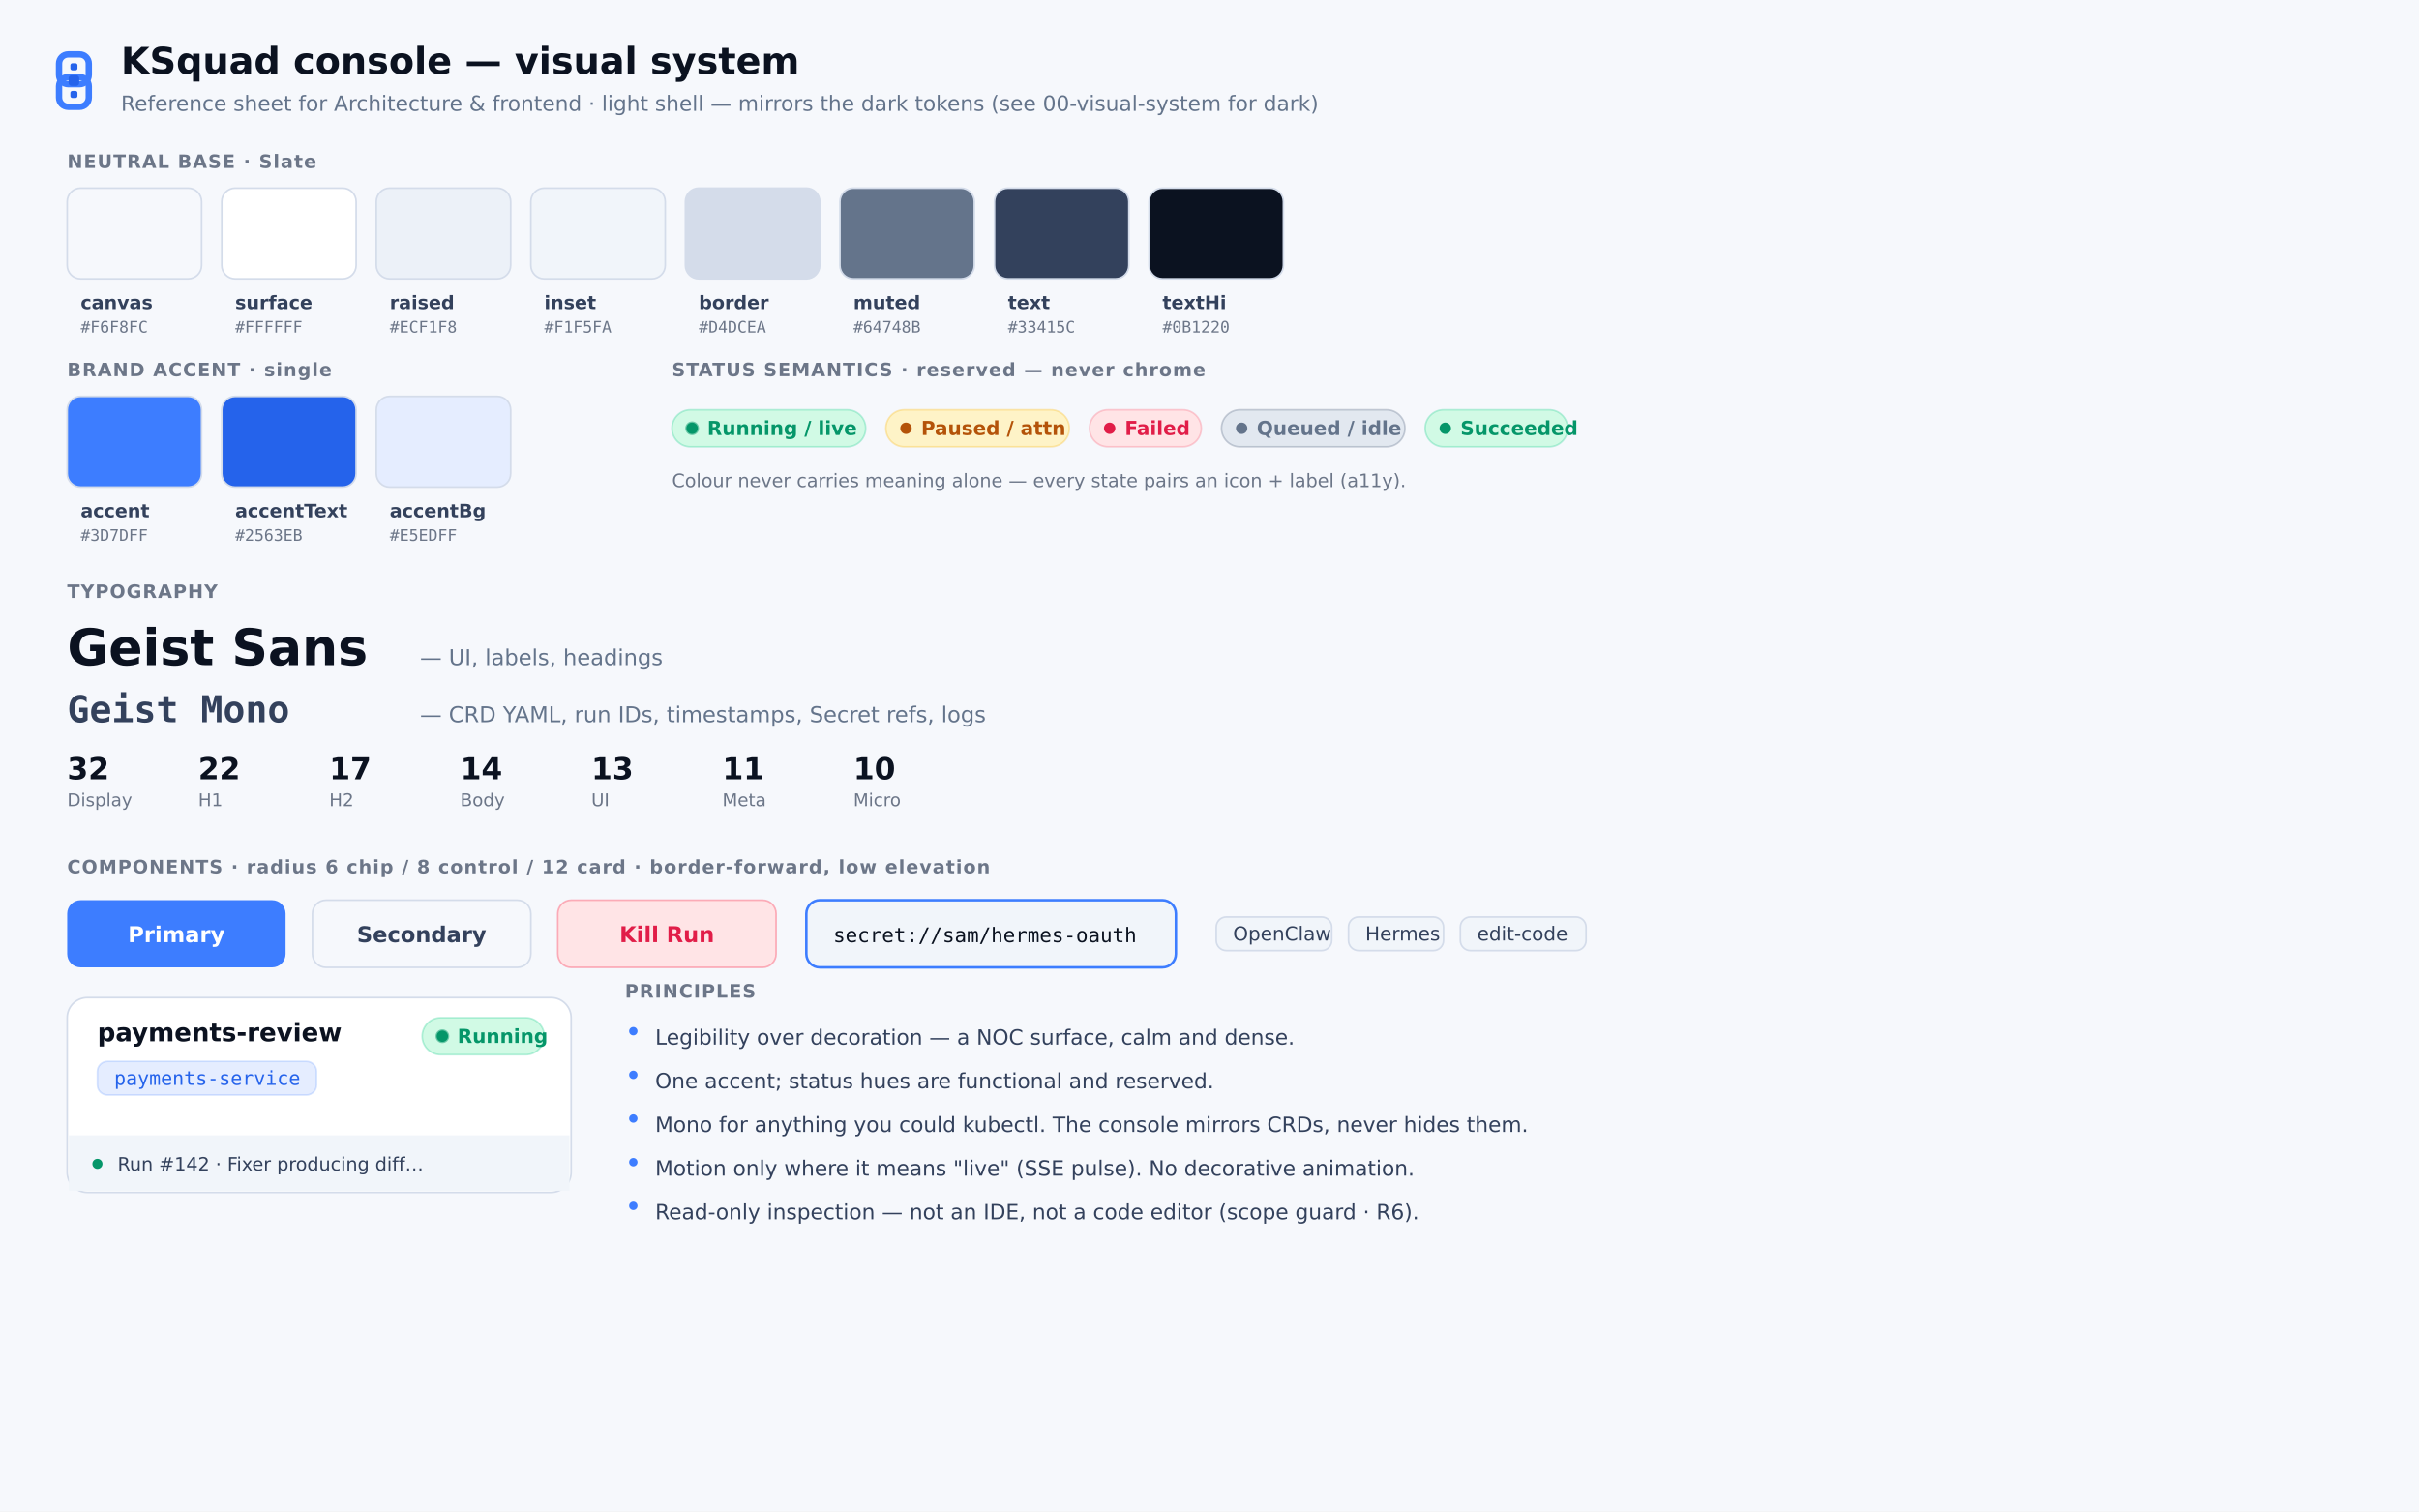
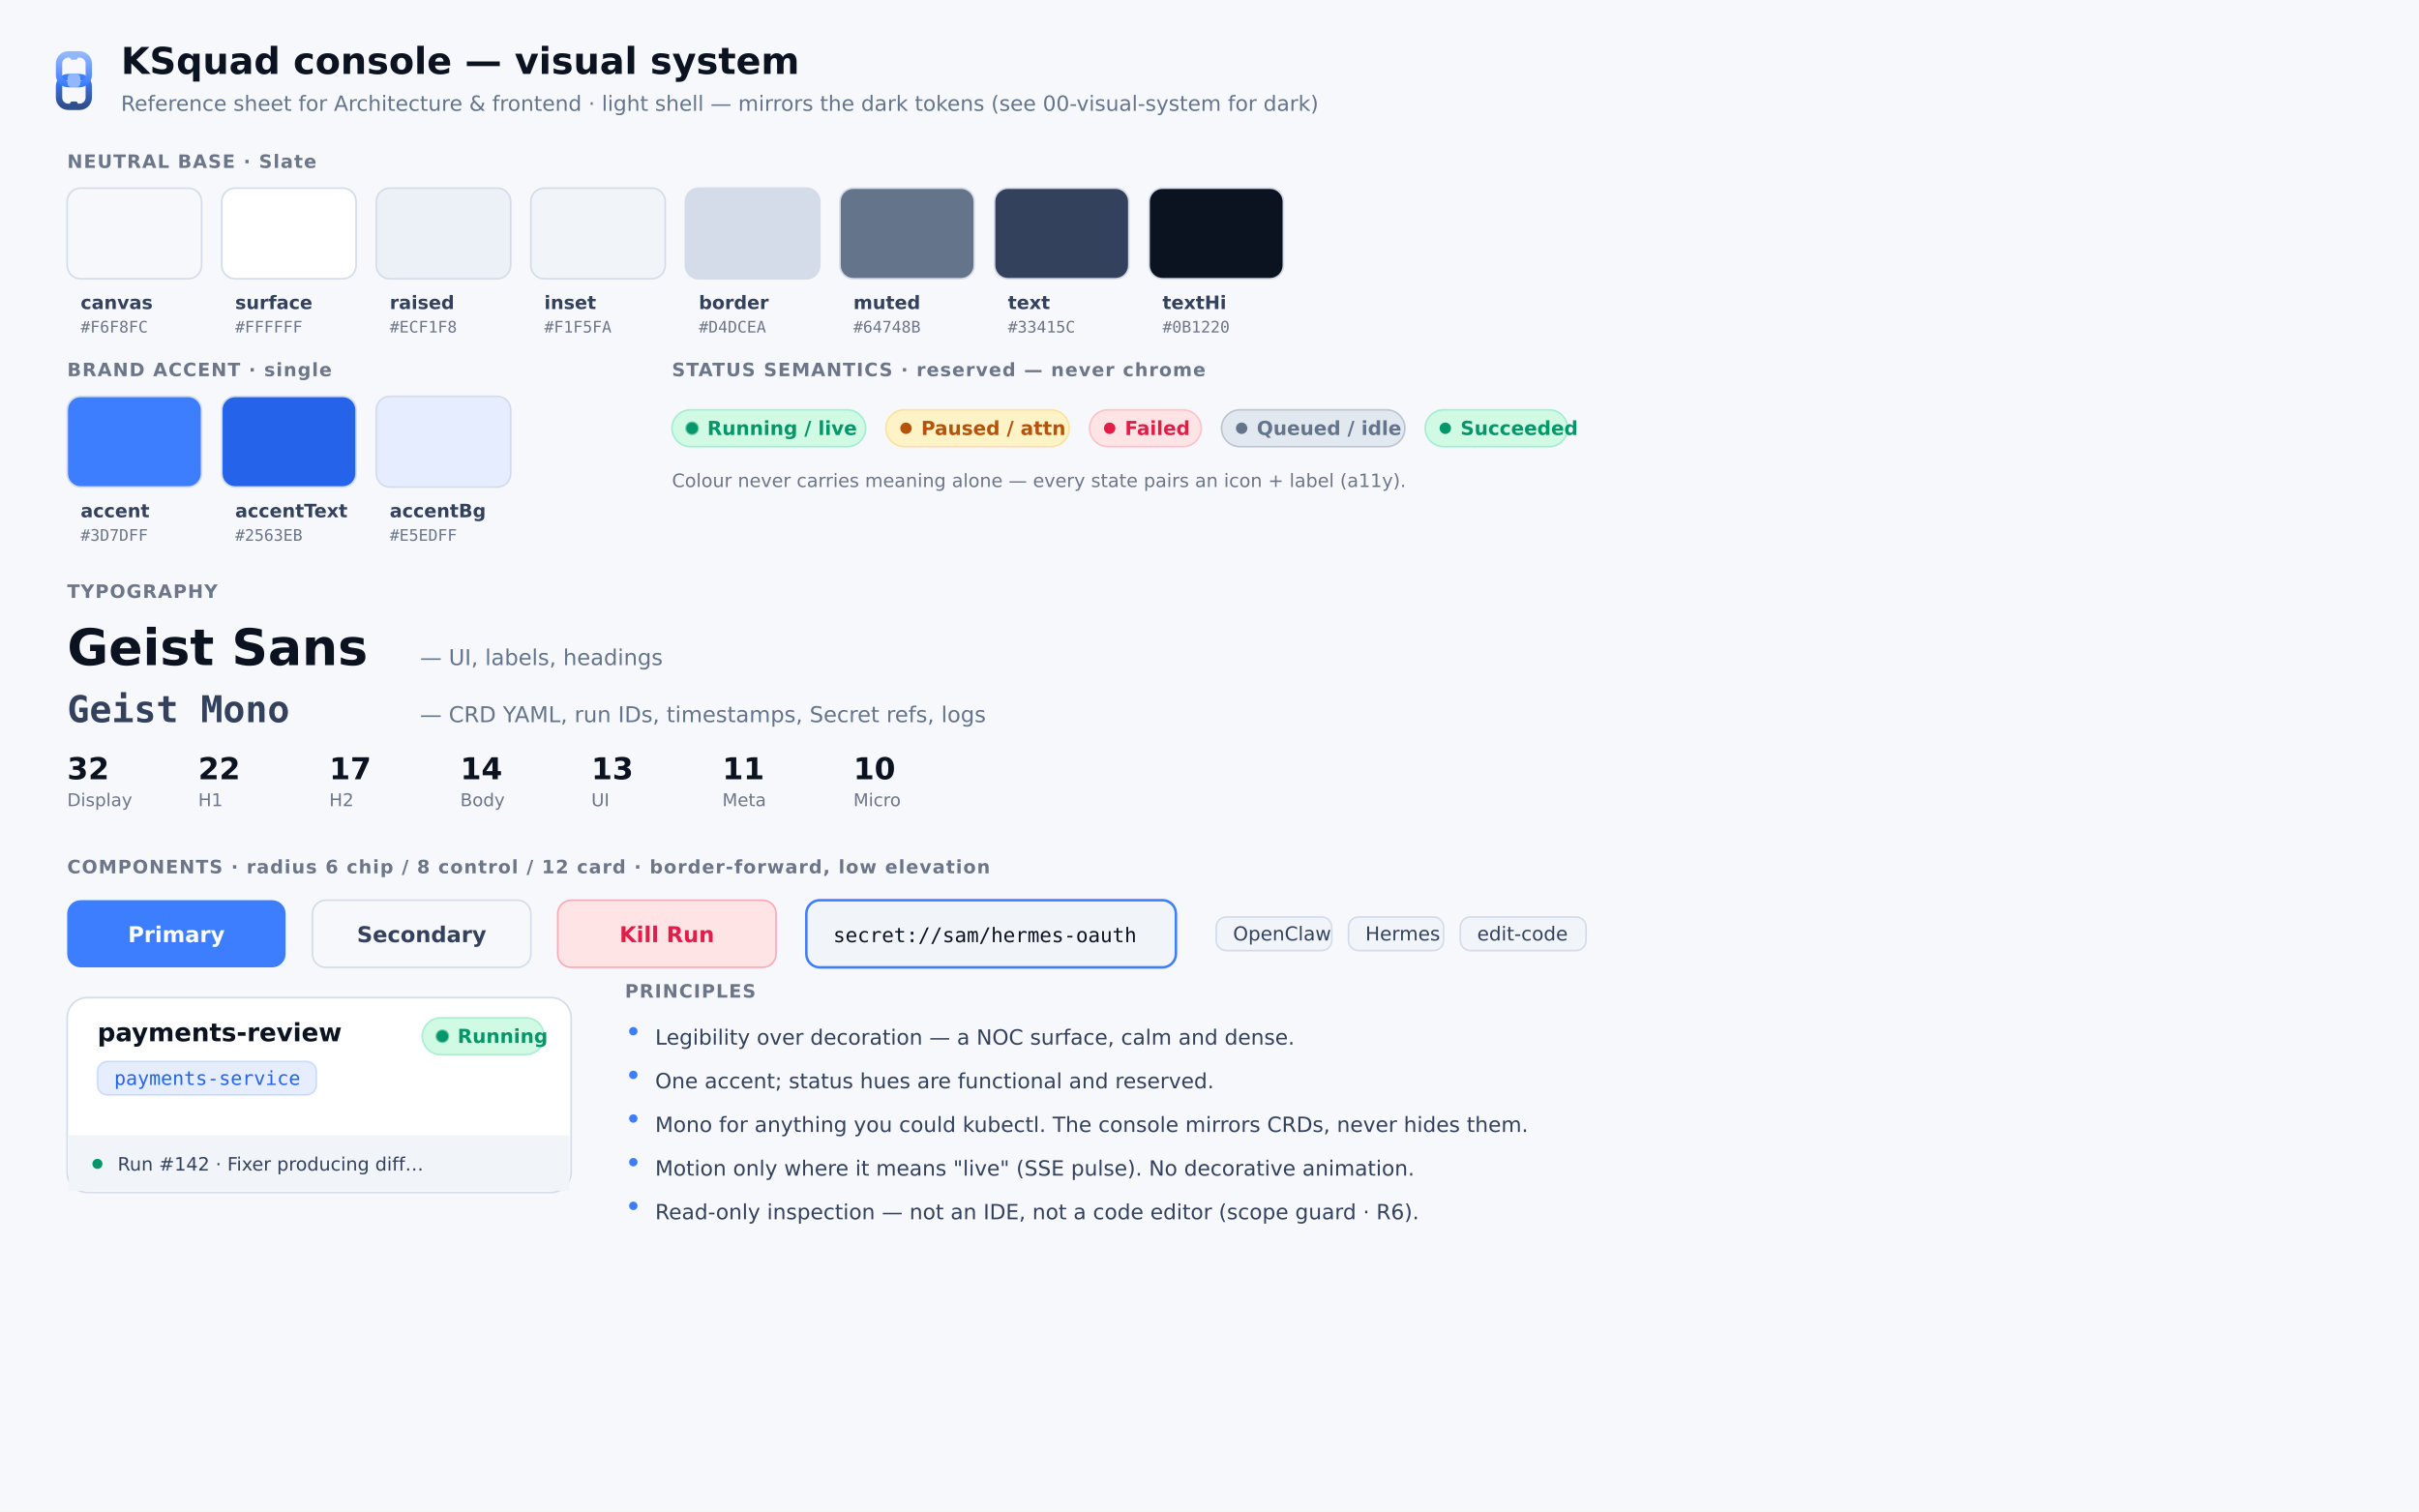
<svg xmlns="http://www.w3.org/2000/svg" width="1440" height="900" viewBox="0 0 1440 900" font-family="DejaVu Sans">
+   <defs>
+     <linearGradient id="ringTop" x1="0" y1="0" x2="0" y2="1">
+       <stop offset="0" stop-color="#93B7FF" />
+       <stop offset="1" stop-color="#3D7DFF" />
+     </linearGradient>
+     <linearGradient id="ringBot" x1="0" y1="0" x2="0" y2="1">
+       <stop offset="0" stop-color="#3D7DFF" />
+       <stop offset="1" stop-color="#2E4E8C" />
+     </linearGradient>
+   </defs>
  <rect x="0" y="0" width="1440" height="900" rx="0" ry="0" fill="#F6F8FC" stroke="none" stroke-width="1" />
  <g transform="translate(44,48) scale(0.42169) translate(-50,-50)">
-     <rect x="29" y="45" width="42" height="42" rx="13" fill="none" stroke="#3D7DFF" stroke-width="9" />
-     <rect x="29" y="13" width="42" height="42" rx="13" fill="none" stroke="#3D7DFF" stroke-width="9" />
-     <rect x="45" y="25.5" width="10" height="10" rx="2.8" fill="#2563EB" />
-     <rect x="45" y="64.5" width="10" height="10" rx="2.8" fill="#2563EB" />
-     <rect x="42.5" y="42.5" width="15" height="15" rx="4.2" fill="#2563EB" />
+     <rect x="29" y="45" width="42" height="42" rx="13" fill="none" stroke="url(#ringBot)" stroke-width="9" />
+     <rect x="29" y="13" width="42" height="42" rx="13" fill="none" stroke="url(#ringTop)" stroke-width="9" />
+     <rect x="41" y="41" width="18" height="18" rx="5" fill="#93B7FF" />
+     <rect x="44.5" y="9.5" width="11" height="11" rx="3" fill="#93B7FF" />
+     <rect x="44.5" y="79.5" width="11" height="11" rx="3" fill="#2E4E8C" />
  </g>
  <text x="72" y="44" font-family="DejaVu Sans" font-size="22" fill="#0B1220" font-weight="700" text-anchor="start">KSquad console — visual system</text>
  <text x="72" y="66" font-family="DejaVu Sans" font-size="12.5" fill="#64748B" font-weight="400" text-anchor="start">Reference sheet for Architecture &amp; frontend · light shell — mirrors the dark tokens (see 00-visual-system for dark)</text>
  <text x="40" y="100" font-family="DejaVu Sans" font-size="11" fill="#6C7688" font-weight="600" text-anchor="start" letter-spacing="0.6">NEUTRAL BASE  ·  Slate</text>
  <rect x="40" y="112" width="80" height="54" rx="8" ry="8" fill="#F6F8FC" stroke="#D4DCEA" stroke-width="1" />
  <text x="48" y="184" font-family="DejaVu Sans" font-size="11" fill="#33415C" font-weight="600" text-anchor="start">canvas</text>
  <text x="48" y="198" font-family="DejaVu Sans Mono" font-size="9.5" fill="#6C7688" font-weight="400" text-anchor="start">#F6F8FC</text>
  <rect x="132" y="112" width="80" height="54" rx="8" ry="8" fill="#FFFFFF" stroke="#D4DCEA" stroke-width="1" />
  <text x="140" y="184" font-family="DejaVu Sans" font-size="11" fill="#33415C" font-weight="600" text-anchor="start">surface</text>
  <text x="140" y="198" font-family="DejaVu Sans Mono" font-size="9.5" fill="#6C7688" font-weight="400" text-anchor="start">#FFFFFF</text>
  <rect x="224" y="112" width="80" height="54" rx="8" ry="8" fill="#ECF1F8" stroke="#D4DCEA" stroke-width="1" />
  <text x="232" y="184" font-family="DejaVu Sans" font-size="11" fill="#33415C" font-weight="600" text-anchor="start">raised</text>
  <text x="232" y="198" font-family="DejaVu Sans Mono" font-size="9.5" fill="#6C7688" font-weight="400" text-anchor="start">#ECF1F8</text>
  <rect x="316" y="112" width="80" height="54" rx="8" ry="8" fill="#F1F5FA" stroke="#D4DCEA" stroke-width="1" />
  <text x="324" y="184" font-family="DejaVu Sans" font-size="11" fill="#33415C" font-weight="600" text-anchor="start">inset</text>
  <text x="324" y="198" font-family="DejaVu Sans Mono" font-size="9.5" fill="#6C7688" font-weight="400" text-anchor="start">#F1F5FA</text>
  <rect x="408" y="112" width="80" height="54" rx="8" ry="8" fill="#D4DCEA" stroke="#D4DCEA" stroke-width="1" />
  <text x="416" y="184" font-family="DejaVu Sans" font-size="11" fill="#33415C" font-weight="600" text-anchor="start">border</text>
  <text x="416" y="198" font-family="DejaVu Sans Mono" font-size="9.5" fill="#6C7688" font-weight="400" text-anchor="start">#D4DCEA</text>
  <rect x="500" y="112" width="80" height="54" rx="8" ry="8" fill="#64748B" stroke="#D4DCEA" stroke-width="1" />
  <text x="508" y="184" font-family="DejaVu Sans" font-size="11" fill="#33415C" font-weight="600" text-anchor="start">muted</text>
  <text x="508" y="198" font-family="DejaVu Sans Mono" font-size="9.5" fill="#6C7688" font-weight="400" text-anchor="start">#64748B</text>
  <rect x="592" y="112" width="80" height="54" rx="8" ry="8" fill="#33415C" stroke="#D4DCEA" stroke-width="1" />
  <text x="600" y="184" font-family="DejaVu Sans" font-size="11" fill="#33415C" font-weight="600" text-anchor="start">text</text>
  <text x="600" y="198" font-family="DejaVu Sans Mono" font-size="9.5" fill="#6C7688" font-weight="400" text-anchor="start">#33415C</text>
  <rect x="684" y="112" width="80" height="54" rx="8" ry="8" fill="#0B1220" stroke="#D4DCEA" stroke-width="1" />
  <text x="692" y="184" font-family="DejaVu Sans" font-size="11" fill="#33415C" font-weight="600" text-anchor="start">textHi</text>
  <text x="692" y="198" font-family="DejaVu Sans Mono" font-size="9.5" fill="#6C7688" font-weight="400" text-anchor="start">#0B1220</text>
  <text x="40" y="224" font-family="DejaVu Sans" font-size="11" fill="#6C7688" font-weight="600" text-anchor="start" letter-spacing="0.6">BRAND ACCENT  ·  single</text>
  <rect x="40" y="236" width="80" height="54" rx="8" ry="8" fill="#3D7DFF" stroke="#D4DCEA" stroke-width="1" />
  <text x="48" y="308" font-family="DejaVu Sans" font-size="11" fill="#33415C" font-weight="600" text-anchor="start">accent</text>
  <text x="48" y="322" font-family="DejaVu Sans Mono" font-size="9.5" fill="#6C7688" font-weight="400" text-anchor="start">#3D7DFF</text>
  <rect x="132" y="236" width="80" height="54" rx="8" ry="8" fill="#2563EB" stroke="#D4DCEA" stroke-width="1" />
  <text x="140" y="308" font-family="DejaVu Sans" font-size="11" fill="#33415C" font-weight="600" text-anchor="start">accentText</text>
  <text x="140" y="322" font-family="DejaVu Sans Mono" font-size="9.5" fill="#6C7688" font-weight="400" text-anchor="start">#2563EB</text>
  <rect x="224" y="236" width="80" height="54" rx="8" ry="8" fill="#E5EDFF" stroke="#D4DCEA" stroke-width="1" />
  <text x="232" y="308" font-family="DejaVu Sans" font-size="11" fill="#33415C" font-weight="600" text-anchor="start">accentBg</text>
  <text x="232" y="322" font-family="DejaVu Sans Mono" font-size="9.5" fill="#6C7688" font-weight="400" text-anchor="start">#E5EDFF</text>
  <text x="400" y="224" font-family="DejaVu Sans" font-size="11" fill="#6C7688" font-weight="600" text-anchor="start" letter-spacing="0.6">STATUS SEMANTICS  ·  reserved — never chrome</text>
  <rect x="400" y="244" width="115.33" height="22" rx="11" ry="11" fill="#D1FAE5" stroke="#34D39955" stroke-width="1" />
  <circle cx="412" cy="255" r="3.4" fill="#059669" />
  <circle cx="412" cy="255" r="3.4" fill="none" stroke="#059669" stroke-width="1.4" opacity="0.5">
    <animate attributeName="r" values="3.4;8;3.4" dur="1.8s" repeatCount="indefinite" />
    <animate attributeName="opacity" values="0.55;0;0.55" dur="1.8s" repeatCount="indefinite" />
  </circle>
  <text x="421" y="259" font-family="DejaVu Sans" font-size="11.5" fill="#059669" font-weight="600" text-anchor="start">Running / live</text>
  <rect x="527.33" y="244" width="109.235" height="22" rx="11" ry="11" fill="#FEF3C7" stroke="#FBBF2455" stroke-width="1" />
  <circle cx="539.33" cy="255" r="3.4" fill="#B45309" />
  <text x="548.33" y="259" font-family="DejaVu Sans" font-size="11.5" fill="#B45309" font-weight="600" text-anchor="start">Paused / attn</text>
  <rect x="648.565" y="244" width="66.57" height="22" rx="11" ry="11" fill="#FFE4E6" stroke="#FB718555" stroke-width="1" />
  <circle cx="660.565" cy="255" r="3.4" fill="#E11D48" />
  <text x="669.565" y="259" font-family="DejaVu Sans" font-size="11.5" fill="#E11D48" font-weight="600" text-anchor="start">Failed</text>
  <rect x="727.135" y="244" width="109.235" height="22" rx="11" ry="11" fill="#E2E8F0" stroke="#64748B55" stroke-width="1" />
  <circle cx="739.135" cy="255" r="3.4" fill="#64748B" />
  <text x="748.135" y="259" font-family="DejaVu Sans" font-size="11.5" fill="#64748B" font-weight="600" text-anchor="start">Queued / idle</text>
  <rect x="848.37" y="244" width="84.855" height="22" rx="11" ry="11" fill="#D1FAE5" stroke="#34D39955" stroke-width="1" />
  <circle cx="860.37" cy="255" r="3.4" fill="#059669" />
  <text x="869.37" y="259" font-family="DejaVu Sans" font-size="11.5" fill="#059669" font-weight="600" text-anchor="start">Succeeded</text>
  <text x="400" y="290" font-family="DejaVu Sans" font-size="11" fill="#6C7688" font-weight="400" text-anchor="start">Colour never carries meaning alone — every state pairs an icon + label (a11y).</text>
  <text x="40" y="356" font-family="DejaVu Sans" font-size="11" fill="#6C7688" font-weight="600" text-anchor="start" letter-spacing="0.6">TYPOGRAPHY</text>
  <text x="40" y="396" font-family="DejaVu Sans" font-size="30" fill="#0B1220" font-weight="700" text-anchor="start">Geist Sans</text>
  <text x="250" y="396" font-family="DejaVu Sans" font-size="13" fill="#64748B" font-weight="400" text-anchor="start">— UI, labels, headings</text>
  <text x="40" y="430" font-family="DejaVu Sans Mono" font-size="22" fill="#33415C" font-weight="600" text-anchor="start">Geist Mono</text>
  <text x="250" y="430" font-family="DejaVu Sans" font-size="13" fill="#64748B" font-weight="400" text-anchor="start">— CRD YAML, run IDs, timestamps, Secret refs, logs</text>
  <text x="40" y="464" font-family="DejaVu Sans" font-size="18" fill="#0B1220" font-weight="700" text-anchor="start">32</text>
  <text x="40" y="480" font-family="DejaVu Sans" font-size="10.5" fill="#6C7688" font-weight="400" text-anchor="start">Display</text>
  <text x="118" y="464" font-family="DejaVu Sans" font-size="18" fill="#0B1220" font-weight="700" text-anchor="start">22</text>
  <text x="118" y="480" font-family="DejaVu Sans" font-size="10.5" fill="#6C7688" font-weight="400" text-anchor="start">H1</text>
  <text x="196" y="464" font-family="DejaVu Sans" font-size="18" fill="#0B1220" font-weight="700" text-anchor="start">17</text>
  <text x="196" y="480" font-family="DejaVu Sans" font-size="10.5" fill="#6C7688" font-weight="400" text-anchor="start">H2</text>
  <text x="274" y="464" font-family="DejaVu Sans" font-size="18" fill="#0B1220" font-weight="700" text-anchor="start">14</text>
  <text x="274" y="480" font-family="DejaVu Sans" font-size="10.5" fill="#6C7688" font-weight="400" text-anchor="start">Body</text>
  <text x="352" y="464" font-family="DejaVu Sans" font-size="18" fill="#0B1220" font-weight="700" text-anchor="start">13</text>
  <text x="352" y="480" font-family="DejaVu Sans" font-size="10.5" fill="#6C7688" font-weight="400" text-anchor="start">UI</text>
  <text x="430" y="464" font-family="DejaVu Sans" font-size="18" fill="#0B1220" font-weight="700" text-anchor="start">11</text>
  <text x="430" y="480" font-family="DejaVu Sans" font-size="10.5" fill="#6C7688" font-weight="400" text-anchor="start">Meta</text>
  <text x="508" y="464" font-family="DejaVu Sans" font-size="18" fill="#0B1220" font-weight="700" text-anchor="start">10</text>
  <text x="508" y="480" font-family="DejaVu Sans" font-size="10.5" fill="#6C7688" font-weight="400" text-anchor="start">Micro</text>
  <text x="40" y="520" font-family="DejaVu Sans" font-size="11" fill="#6C7688" font-weight="600" text-anchor="start" letter-spacing="0.6">COMPONENTS  ·  radius 6 chip / 8 control / 12 card  ·  border-forward, low elevation</text>
  <rect x="40" y="536" width="130" height="40" rx="8" ry="8" fill="#3D7DFF" stroke="none" stroke-width="1" />
  <text x="105" y="561" font-family="DejaVu Sans" font-size="13" fill="#fff" font-weight="700" text-anchor="middle">Primary</text>
  <rect x="186" y="536" width="130" height="40" rx="8" ry="8" fill="none" stroke="#D4DCEA" stroke-width="1" />
  <text x="251" y="561" font-family="DejaVu Sans" font-size="13" fill="#33415C" font-weight="600" text-anchor="middle">Secondary</text>
  <rect x="332" y="536" width="130" height="40" rx="8" ry="8" fill="#FFE4E6" stroke="#FB718588" stroke-width="1" />
  <text x="397" y="561" font-family="DejaVu Sans" font-size="13" fill="#E11D48" font-weight="700" text-anchor="middle">Kill Run</text>
  <rect x="480" y="536" width="220" height="40" rx="8" ry="8" fill="#F1F5FA" stroke="#3D7DFF" stroke-width="1.5" />
  <text x="496" y="561" font-family="DejaVu Sans Mono" font-size="12" fill="#0B1220" font-weight="400" text-anchor="start">secret://sam/hermes-oauth</text>
  <rect x="724" y="546" width="68.76" height="20" rx="6" ry="6" fill="#F1F5FA" stroke="#D4DCEA" stroke-width="1" />
  <text x="734" y="560" font-family="DejaVu Sans" font-size="11.5" fill="#33415C" font-weight="400" text-anchor="start">OpenClaw</text>
  <rect x="802.76" y="546" width="56.57" height="20" rx="6" ry="6" fill="#F1F5FA" stroke="#D4DCEA" stroke-width="1" />
  <text x="812.76" y="560" font-family="DejaVu Sans" font-size="11.5" fill="#33415C" font-weight="400" text-anchor="start">Hermes</text>
  <rect x="869.33" y="546" width="74.855" height="20" rx="6" ry="6" fill="#F1F5FA" stroke="#D4DCEA" stroke-width="1" />
  <text x="879.33" y="560" font-family="DejaVu Sans" font-size="11.5" fill="#33415C" font-weight="400" text-anchor="start">edit-code</text>
  <rect x="40" y="594" width="300" height="116" rx="12" ry="12" fill="#FFFFFF" stroke="#D4DCEA" stroke-width="1" />
  <text x="58" y="620" font-family="DejaVu Sans" font-size="15" fill="#0B1220" font-weight="700" text-anchor="start">payments-review</text>
  <rect x="251.335" y="606" width="72.665" height="22" rx="11" ry="11" fill="#D1FAE5" stroke="#34D39955" stroke-width="1" />
  <circle cx="263.335" cy="617" r="3.4" fill="#059669" />
  <circle cx="263.335" cy="617" r="3.4" fill="none" stroke="#059669" stroke-width="1.4" opacity="0.5">
    <animate attributeName="r" values="3.4;8;3.4" dur="1.8s" repeatCount="indefinite" />
    <animate attributeName="opacity" values="0.55;0;0.55" dur="1.8s" repeatCount="indefinite" />
  </circle>
  <text x="272.335" y="621" font-family="DejaVu Sans" font-size="11.5" fill="#059669" font-weight="600" text-anchor="start">Running</text>
  <rect x="58" y="632" width="130.4" height="20" rx="6" ry="6" fill="#E5EDFF" stroke="#3D7DFF33" stroke-width="1" />
  <text x="68" y="646" font-family="DejaVu Sans Mono" font-size="11.5" fill="#2563EB" font-weight="400" text-anchor="start">payments-service</text>
  <rect x="41" y="676" width="298" height="33" rx="0" ry="0" fill="#F1F5FA" stroke="none" stroke-width="1" />
  <circle cx="58" cy="693" r="3" fill="#059669" />
  <text x="70" y="697" font-family="DejaVu Sans" font-size="11" fill="#33415C" font-weight="400" text-anchor="start">Run #142 · Fixer producing diff…</text>
  <text x="372" y="594" font-family="DejaVu Sans" font-size="11" fill="#6C7688" font-weight="600" text-anchor="start" letter-spacing="0.6">PRINCIPLES</text>
  <circle cx="377" cy="614" r="2.5" fill="#3D7DFF" />
  <text x="390" y="622" font-family="DejaVu Sans" font-size="12.5" fill="#33415C" font-weight="400" text-anchor="start">Legibility over decoration — a NOC surface, calm and dense.</text>
  <circle cx="377" cy="640" r="2.5" fill="#3D7DFF" />
  <text x="390" y="648" font-family="DejaVu Sans" font-size="12.5" fill="#33415C" font-weight="400" text-anchor="start">One accent; status hues are functional and reserved.</text>
  <circle cx="377" cy="666" r="2.5" fill="#3D7DFF" />
  <text x="390" y="674" font-family="DejaVu Sans" font-size="12.5" fill="#33415C" font-weight="400" text-anchor="start">Mono for anything you could kubectl. The console mirrors CRDs, never hides them.</text>
  <circle cx="377" cy="692" r="2.5" fill="#3D7DFF" />
  <text x="390" y="700" font-family="DejaVu Sans" font-size="12.5" fill="#33415C" font-weight="400" text-anchor="start">Motion only where it means "live" (SSE pulse). No decorative animation.</text>
  <circle cx="377" cy="718" r="2.5" fill="#3D7DFF" />
  <text x="390" y="726" font-family="DejaVu Sans" font-size="12.5" fill="#33415C" font-weight="400" text-anchor="start">Read-only inspection — not an IDE, not a code editor (scope guard · R6).</text>
</svg>
